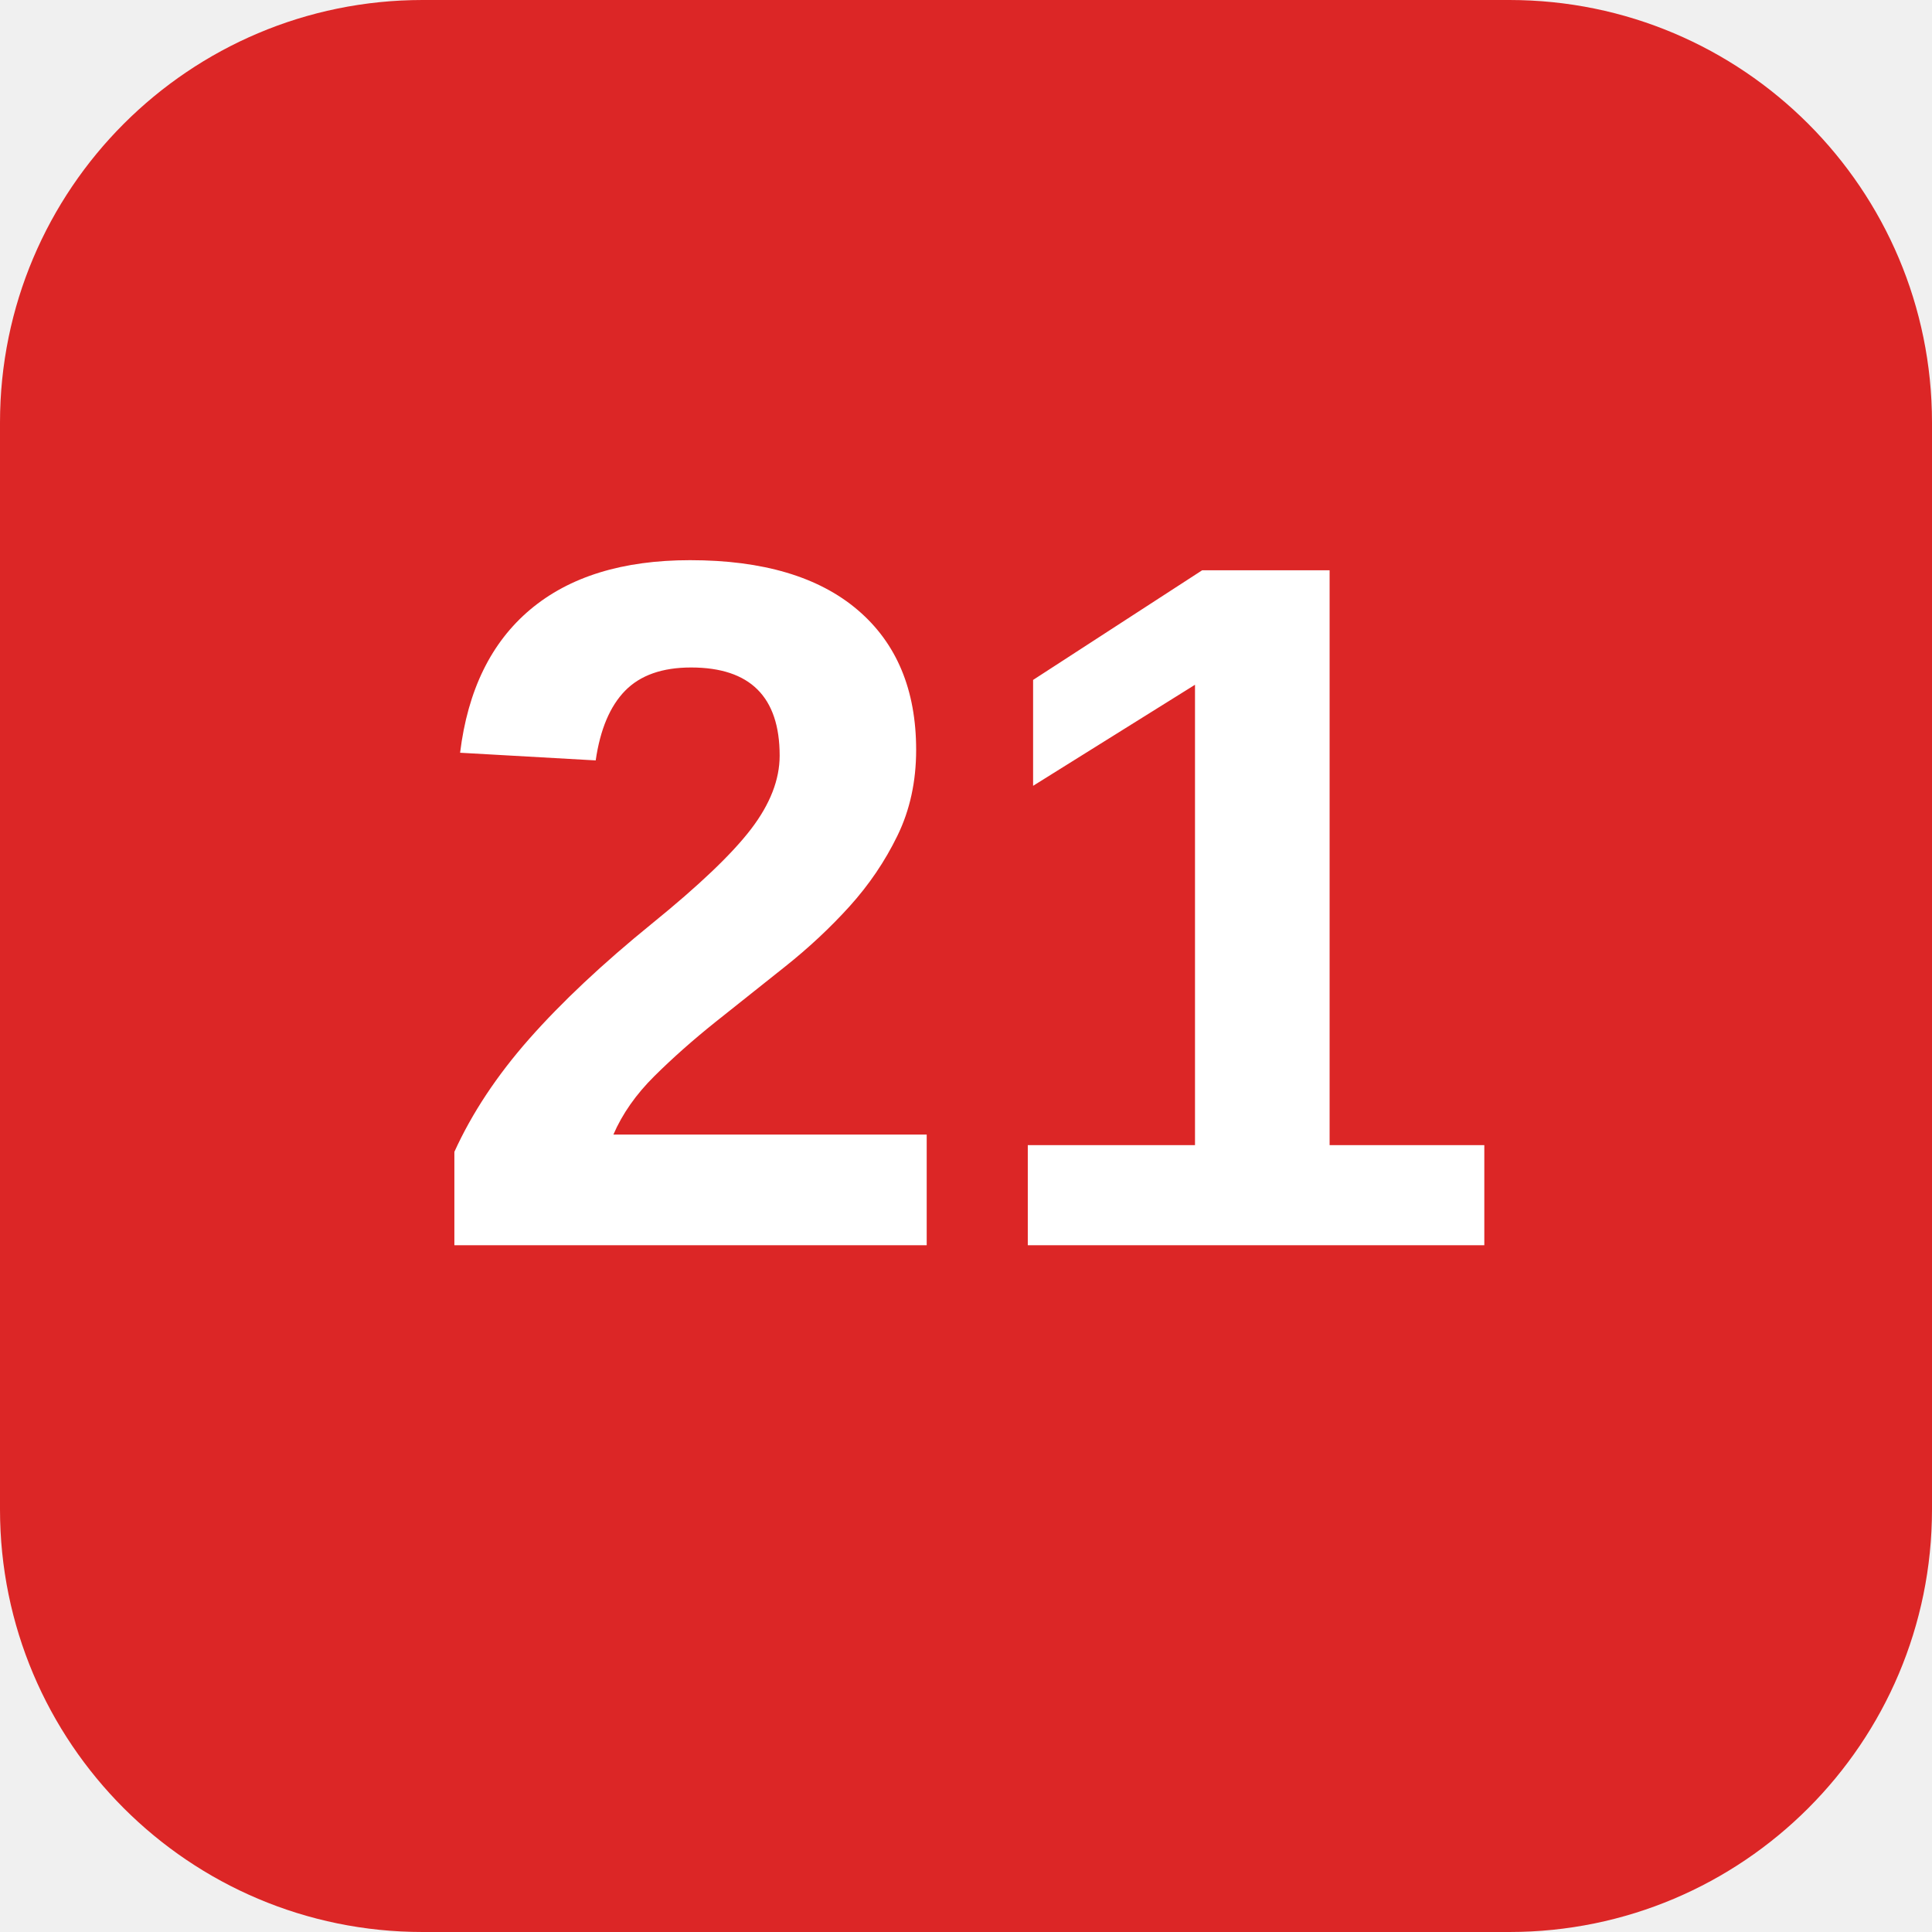
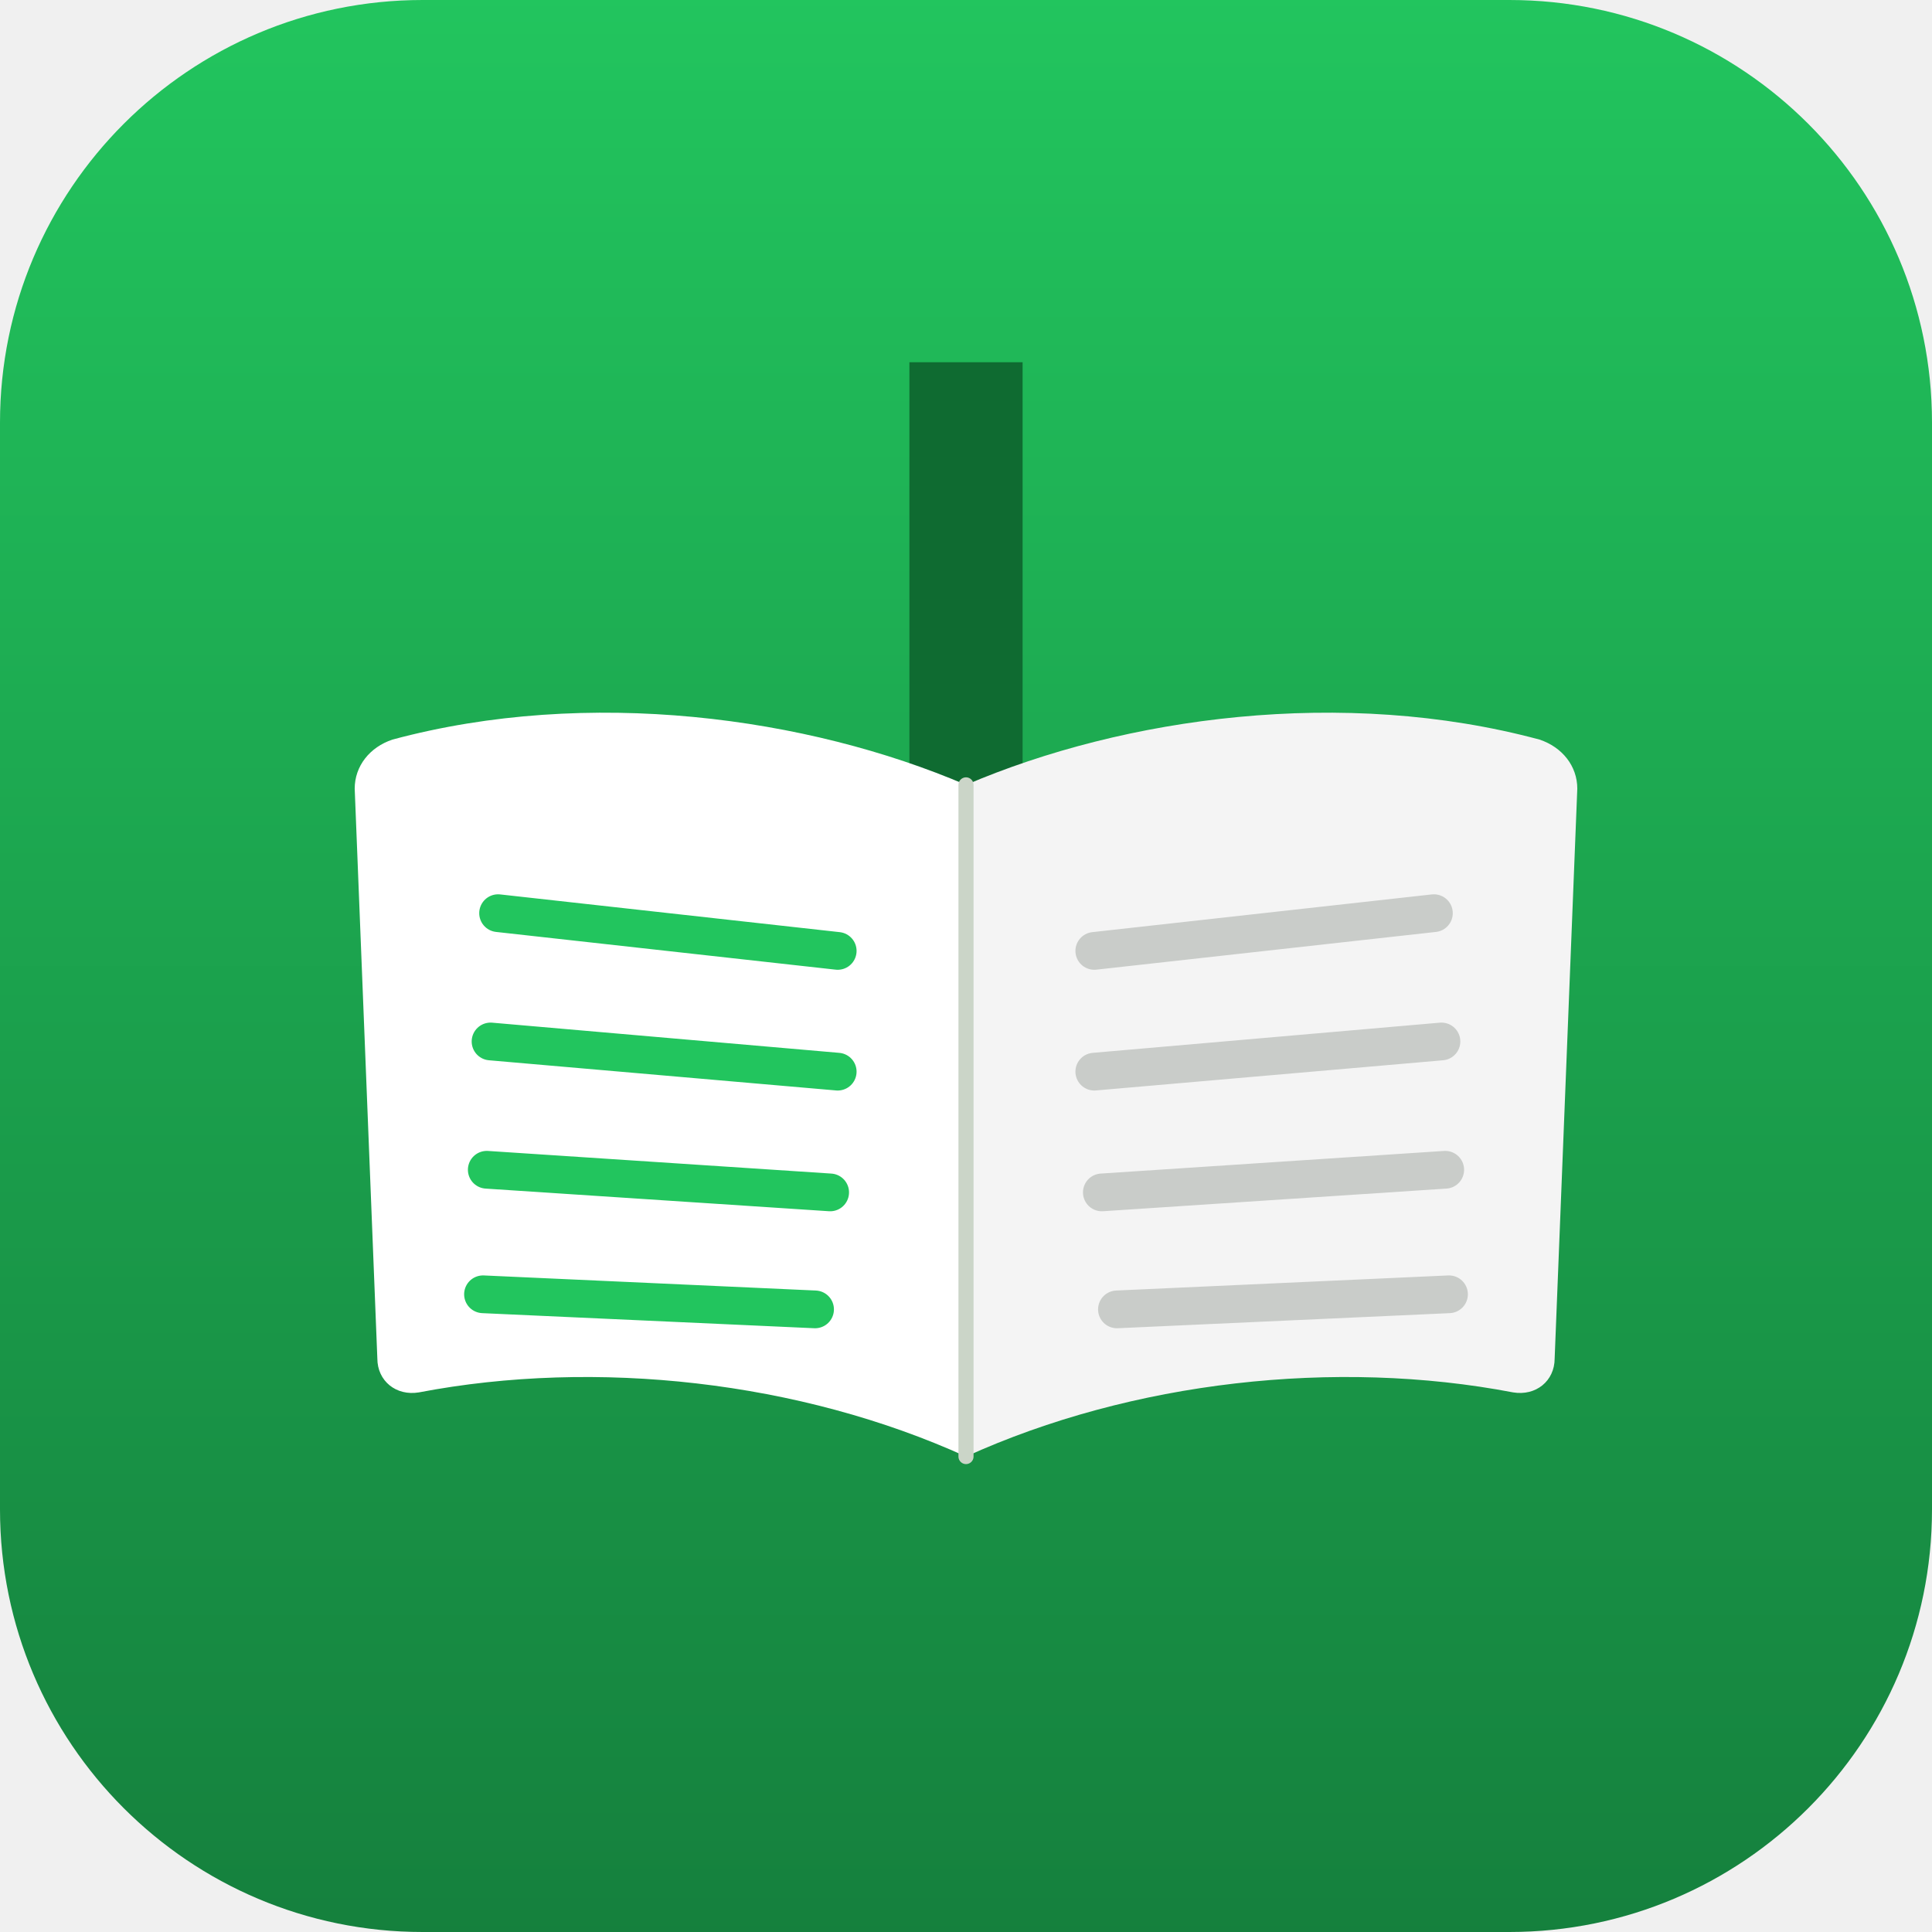
<svg xmlns="http://www.w3.org/2000/svg" width="512" height="512" viewBox="0 0 512 512">
-   <rect width="512" height="512" rx="112" fill="#dc2626" />
-   <text x="256" y="330" font-family="Arial, Helvetica, sans-serif" font-weight="700" font-size="260" fill="#ffffff" text-anchor="middle">21</text>
+   <defs>
+     <linearGradient id="bg" x1="0" y1="0" x2="0" y2="1">
+       <stop offset="0" stop-color="#22c55e" />
+       <stop offset="1" stop-color="#15803d" />
+     </linearGradient>
+   </defs>
+   <rect width="512" height="512" rx="112" fill="url(#bg)" />
+   <path d="M241 96 H271 V226 L256 210 L241 226 Z" fill="#0f6b31" />
+   <g>
+     <path d="M256 208              C 214 190 156 182 104 196              C 98 198 94 203 94 209              L 100 360              C 100 366 105 370 111 369              C 158 360 212 366 256 386              Z" fill="#ffffff" />
+     <path d="M256 208              C 298 190 356 182 408 196              C 414 198 418 203 418 209              L 412 360              C 412 366 407 370 401 369              C 354 360 300 366 256 386              Z" fill="#f4f4f4" />
+     <path d="M256 208 L256 386" stroke="#cbd5c8" stroke-width="4" stroke-linecap="round" />
+     <g stroke="#22c55e" stroke-width="10" stroke-linecap="round">
+       <line x1="132" y1="242" x2="222" y2="252" />
+       <line x1="130" y1="276" x2="222" y2="284" />
+       <line x1="129" y1="310" x2="220" y2="316" />
+       <line x1="128" y1="343" x2="216" y2="347" />
+     </g>
+     <g stroke="#c9ccc9" stroke-width="10" stroke-linecap="round">
+       <line x1="290" y1="252" x2="380" y2="242" />
+       <line x1="290" y1="284" x2="382" y2="276" />
+       <line x1="292" y1="316" x2="383" y2="310" />
+       <line x1="296" y1="347" x2="384" y2="343" />
+     </g>
+   </g>
</svg>
